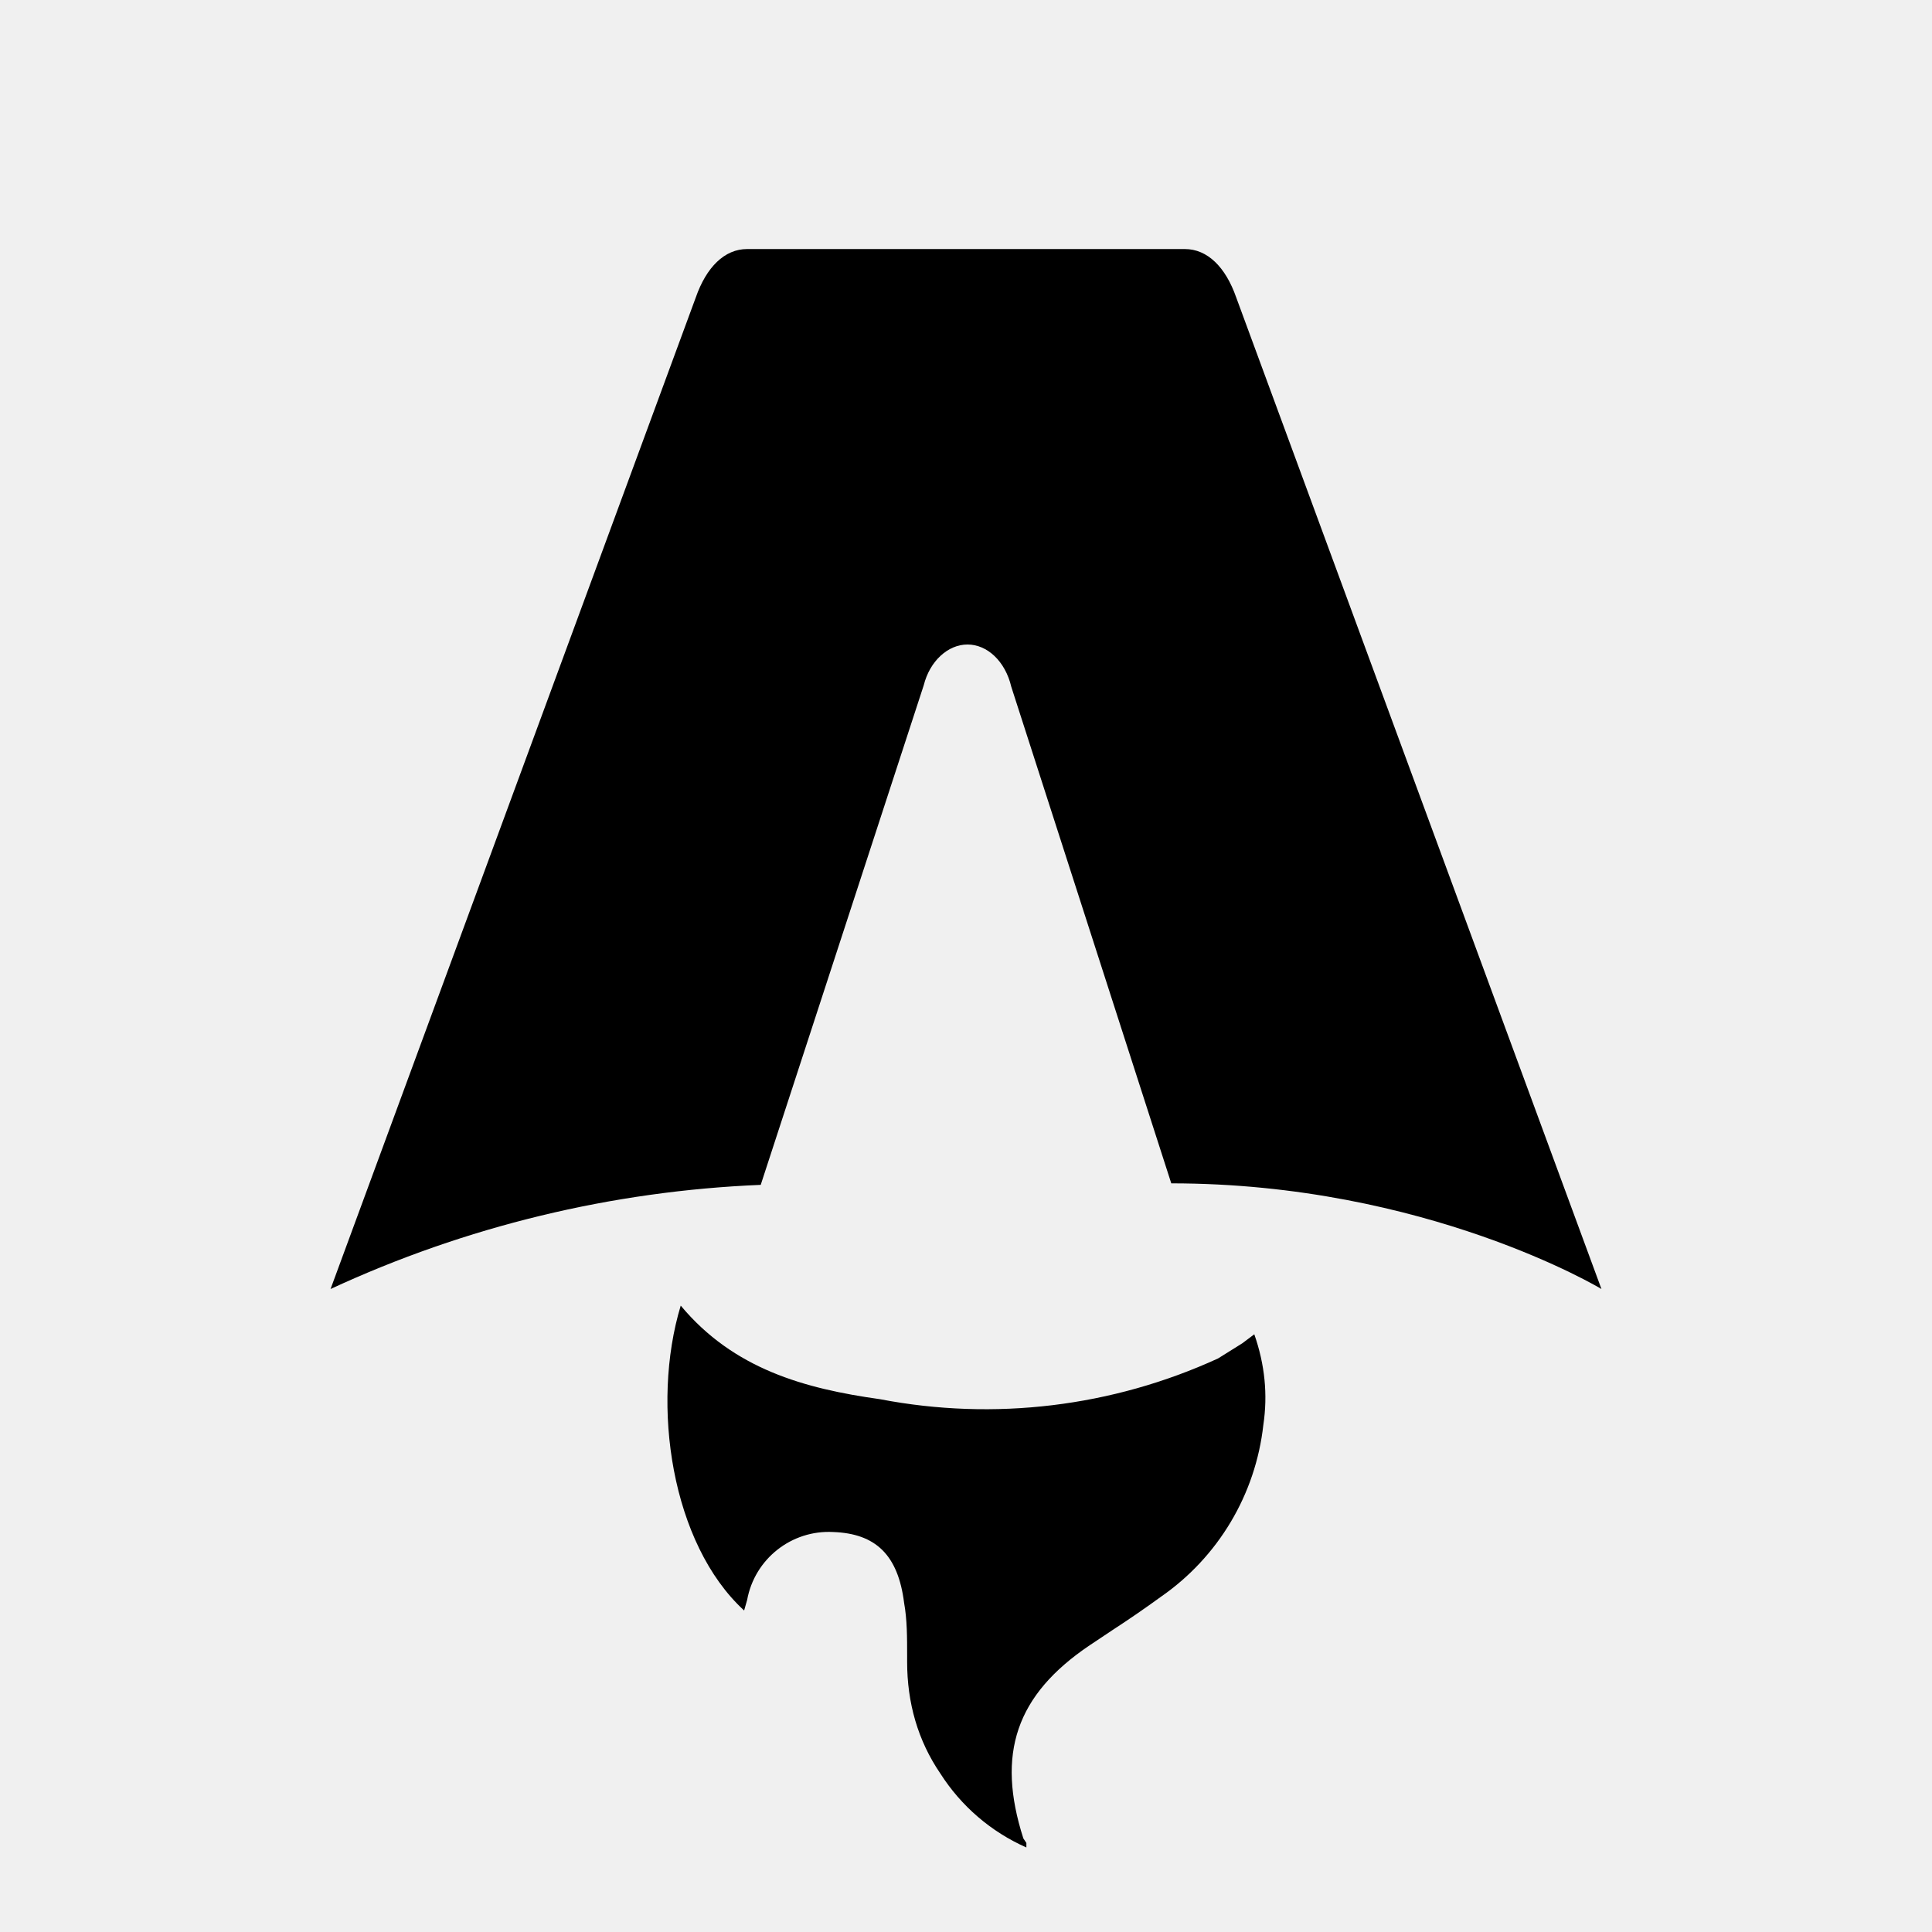
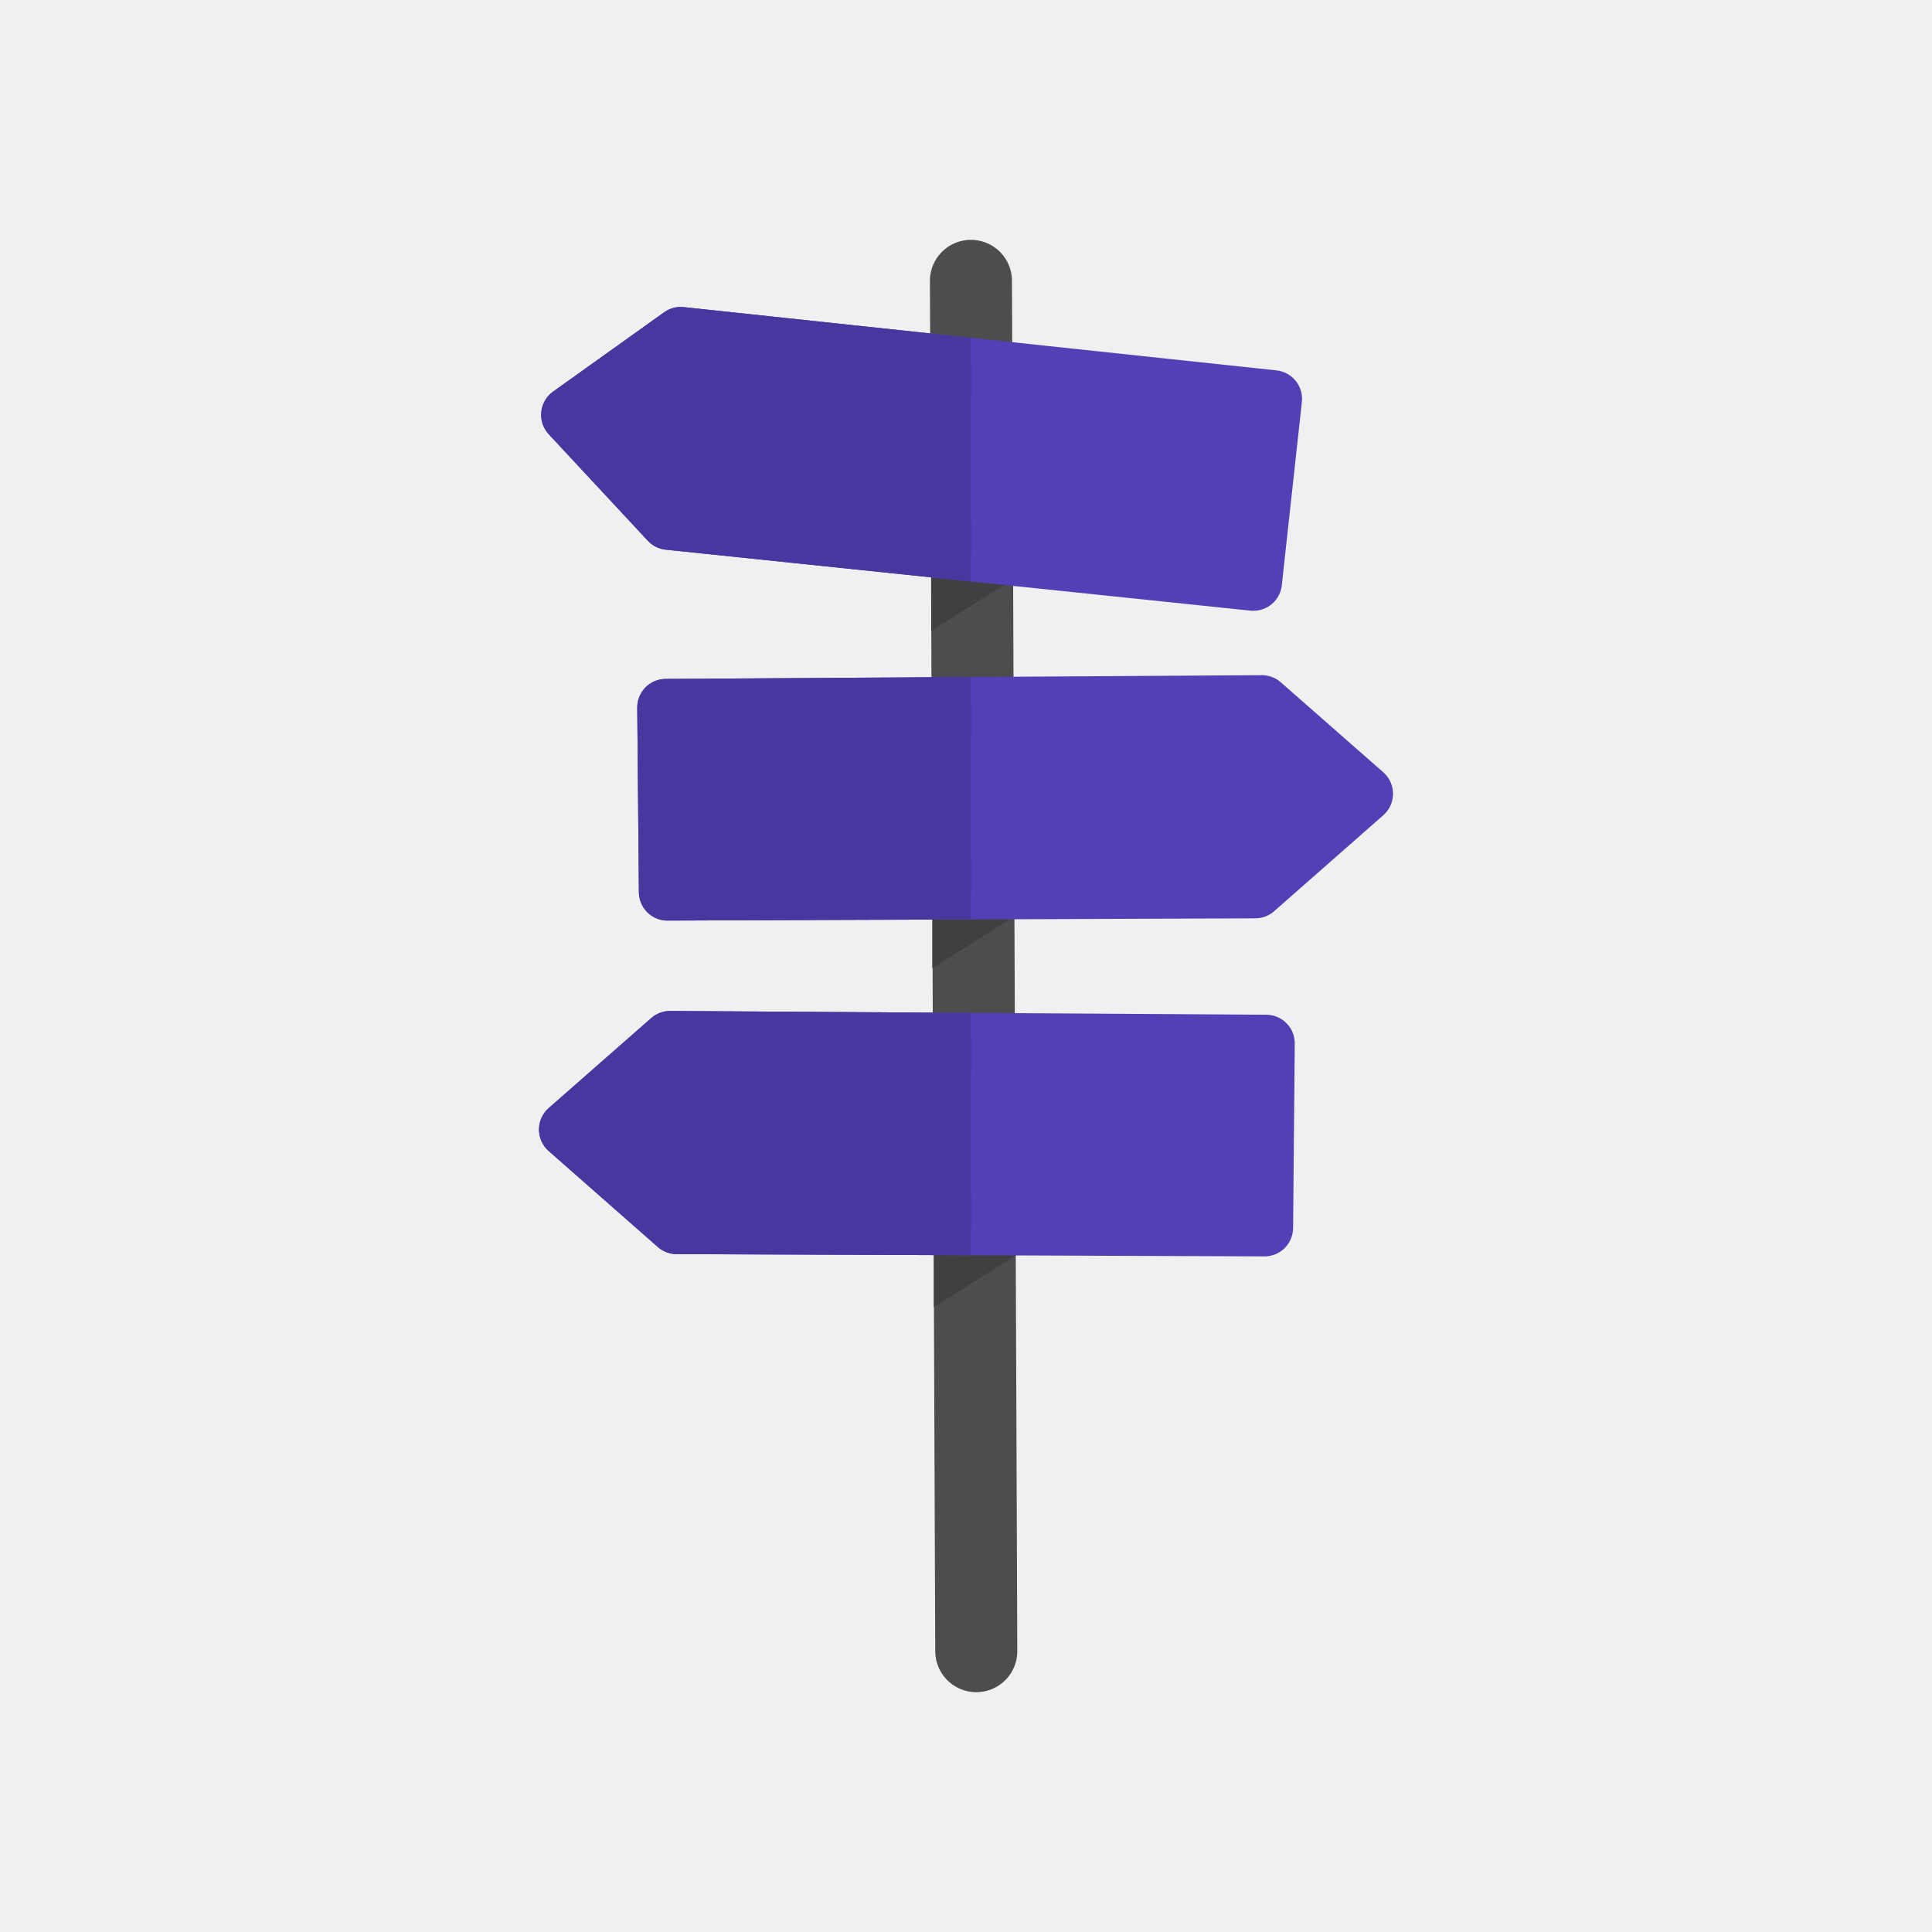
- <svg xmlns="http://www.w3.org/2000/svg" fill="none" viewBox="0 0 128 128">
-   <path d="M50.4 78.5a75.1 75.1 0 0 0-28.5 6.9l24.2-65.7c.7-2 1.9-3.2 3.4-3.2h29c1.5 0 2.7 1.2 3.4 3.2l24.2 65.7s-11.6-7-28.5-7L67 45.5c-.4-1.7-1.6-2.8-2.9-2.8-1.3 0-2.5 1.1-2.9 2.7L50.4 78.5Zm-1.1 28.2Zm-4.2-20.2c-2 6.6-.6 15.8 4.2 20.2a17.5 17.5 0 0 1 .2-.7 5.5 5.5 0 0 1 5.7-4.5c2.8.1 4.3 1.5 4.7 4.7.2 1.1.2 2.3.2 3.5v.4c0 2.7.7 5.2 2.2 7.4a13 13 0 0 0 5.7 4.9v-.3l-.2-.3c-1.8-5.6-.5-9.5 4.4-12.8l1.5-1a73 73 0 0 0 3.2-2.2 16 16 0 0 0 6.8-11.4c.3-2 .1-4-.6-6l-.8.6-1.6 1a37 37 0 0 1-22.4 2.7c-5-.7-9.7-2-13.2-6.2Z" />
-   <style>
-         path { fill: #000; }
-         @media (prefers-color-scheme: dark) {
-             path { fill: #FFF; }
-         }
-     </style>
+ <svg xmlns="http://www.w3.org/2000/svg" width="199mm" height="199mm" viewBox="0 0 199 199" version="1.1" id="svg8">
+   <defs id="defs2">
+     <clipPath clipPathUnits="userSpaceOnUse" id="clipPath4690">
+       <rect style="opacity:1;fill:#f25441;fill-opacity:1;stroke:none;stroke-width:9.693;stroke-linecap:round;stroke-linejoin:round;stroke-miterlimit:4;stroke-dasharray:none;stroke-dashoffset:0;stroke-opacity:1;paint-order:stroke fill markers" id="rect4692" width="49.678" height="105.867" x="55.047" y="77.929" />
+     </clipPath>
+     <clipPath clipPathUnits="userSpaceOnUse" id="clipPath4694">
+       <rect style="opacity:1;fill:#f25441;fill-opacity:1;stroke:none;stroke-width:9.693;stroke-linecap:round;stroke-linejoin:round;stroke-miterlimit:4;stroke-dasharray:none;stroke-dashoffset:0;stroke-opacity:1;paint-order:stroke fill markers" id="rect4696" width="49.678" height="105.867" x="55.047" y="77.929" />
+     </clipPath>
+     <clipPath clipPathUnits="userSpaceOnUse" id="clipPath4698">
+       <rect style="opacity:1;fill:#f25441;fill-opacity:1;stroke:none;stroke-width:9.693;stroke-linecap:round;stroke-linejoin:round;stroke-miterlimit:4;stroke-dasharray:none;stroke-dashoffset:0;stroke-opacity:1;paint-order:stroke fill markers" id="rect4700" width="49.678" height="105.867" x="55.047" y="77.929" />
+     </clipPath>
+     <clipPath clipPathUnits="userSpaceOnUse" id="clipPath4698-2">
+       <rect style="opacity:1;fill:#f25441;fill-opacity:1;stroke:none;stroke-width:9.693;stroke-linecap:round;stroke-linejoin:round;stroke-miterlimit:4;stroke-dasharray:none;stroke-dashoffset:0;stroke-opacity:1;paint-order:stroke fill markers" id="rect4700-3" width="49.678" height="105.867" x="55.047" y="77.929" />
+     </clipPath>
+     <clipPath clipPathUnits="userSpaceOnUse" id="clipPath4694-7">
+       <rect style="opacity:1;fill:#f25441;fill-opacity:1;stroke:none;stroke-width:9.693;stroke-linecap:round;stroke-linejoin:round;stroke-miterlimit:4;stroke-dasharray:none;stroke-dashoffset:0;stroke-opacity:1;paint-order:stroke fill markers" id="rect4696-1" width="49.678" height="105.867" x="55.047" y="77.929" />
+     </clipPath>
+     <clipPath clipPathUnits="userSpaceOnUse" id="clipPath4690-1">
+       <rect style="opacity:1;fill:#f25441;fill-opacity:1;stroke:none;stroke-width:9.693;stroke-linecap:round;stroke-linejoin:round;stroke-miterlimit:4;stroke-dasharray:none;stroke-dashoffset:0;stroke-opacity:1;paint-order:stroke fill markers" id="rect4692-3" width="49.678" height="105.867" x="55.047" y="77.929" />
+     </clipPath>
+   </defs>
+   <g id="layer1" transform="translate(-5.114117,-47.30699)">
+     <g id="g1319" transform="translate(0.3974687,-1.693013)">
+       <path style="fill:none;stroke:#4d4d4d;stroke-width:8.451;stroke-linecap:round;stroke-linejoin:miter;stroke-miterlimit:4;stroke-dasharray:none;stroke-opacity:1" d="m 104.725,77.929 0.55,141.142" id="path4533" />
+       <path style="fill:#404040;fill-opacity:1;stroke:none;stroke-width:0.265px;stroke-linecap:butt;stroke-linejoin:miter;stroke-opacity:1" d="m 100.763,142.259 -0.017,6.481 9.087,-5.746 z" id="path4599-1" />
+       <path style="fill:#543fb6;fill-opacity:1;stroke:#543fb6;stroke-width:5.892;stroke-linecap:butt;stroke-linejoin:round;stroke-miterlimit:4;stroke-dasharray:none;stroke-opacity:1" d="m 73.3,121.876 61.394,-0.386 10.559,9.268 -11.24,9.886 -60.543,0.232 z" id="path4537" />
+       <path style="fill:#404040;fill-opacity:1;stroke:none;stroke-width:0.265px;stroke-linecap:butt;stroke-linejoin:miter;stroke-opacity:1" d="m 100.921,177.163 -0.017,6.481 9.087,-5.746 z" id="path4599-1-3" />
+       <path style="fill:#543fb6;fill-opacity:1;stroke:#543fb6;stroke-width:5.892;stroke-linecap:butt;stroke-linejoin:round;stroke-miterlimit:4;stroke-dasharray:none;stroke-opacity:1" d="m 135.133,156.464 -61.394,-0.386 -10.559,9.268 11.24,9.886 60.543,0.232 z" id="path4537-7" />
+       <path style="fill:#404040;fill-opacity:1;stroke:none;stroke-width:0.265px;stroke-linecap:butt;stroke-linejoin:miter;stroke-opacity:1" d="m 100.647,107.506 -0.017,6.481 9.087,-5.746 z" id="path4599" />
+       <path style="fill:#543fb6;fill-opacity:1;stroke:#543fb6;stroke-width:5.892;stroke-linecap:butt;stroke-linejoin:round;stroke-miterlimit:4;stroke-dasharray:none;stroke-opacity:1" d="m 135.883,90.08 -61.048,-6.517 -11.432,8.167 10.196,10.959 60.217,6.278 z" id="path4537-7-4" />
+       <path style="fill:#49379f;fill-opacity:1;stroke:#49379f;stroke-width:5.892;stroke-linecap:butt;stroke-linejoin:round;stroke-miterlimit:4;stroke-dasharray:none;stroke-opacity:1" d="m 135.133,156.464 -61.394,-0.386 -10.559,9.268 11.24,9.886 60.543,0.232 z" id="path4537-7-1" clip-path="url(#clipPath4698)" />
+       <path style="fill:#49379f;fill-opacity:1;stroke:#49379f;stroke-width:5.892;stroke-linecap:butt;stroke-linejoin:round;stroke-miterlimit:4;stroke-dasharray:none;stroke-opacity:1" d="m 73.3,121.876 61.394,-0.386 10.559,9.268 -11.24,9.886 -60.543,0.232 z" id="path4537-6" clip-path="url(#clipPath4694)" />
+       <path style="fill:#49379f;fill-opacity:1;stroke:#49379f;stroke-width:5.892;stroke-linecap:butt;stroke-linejoin:round;stroke-miterlimit:4;stroke-dasharray:none;stroke-opacity:1" d="m 135.883,90.08 -61.048,-6.517 -11.432,8.167 10.196,10.959 60.217,6.278 z" id="path4537-7-4-5" clip-path="url(#clipPath4690)" />
+     </g>
+   </g>
</svg>
